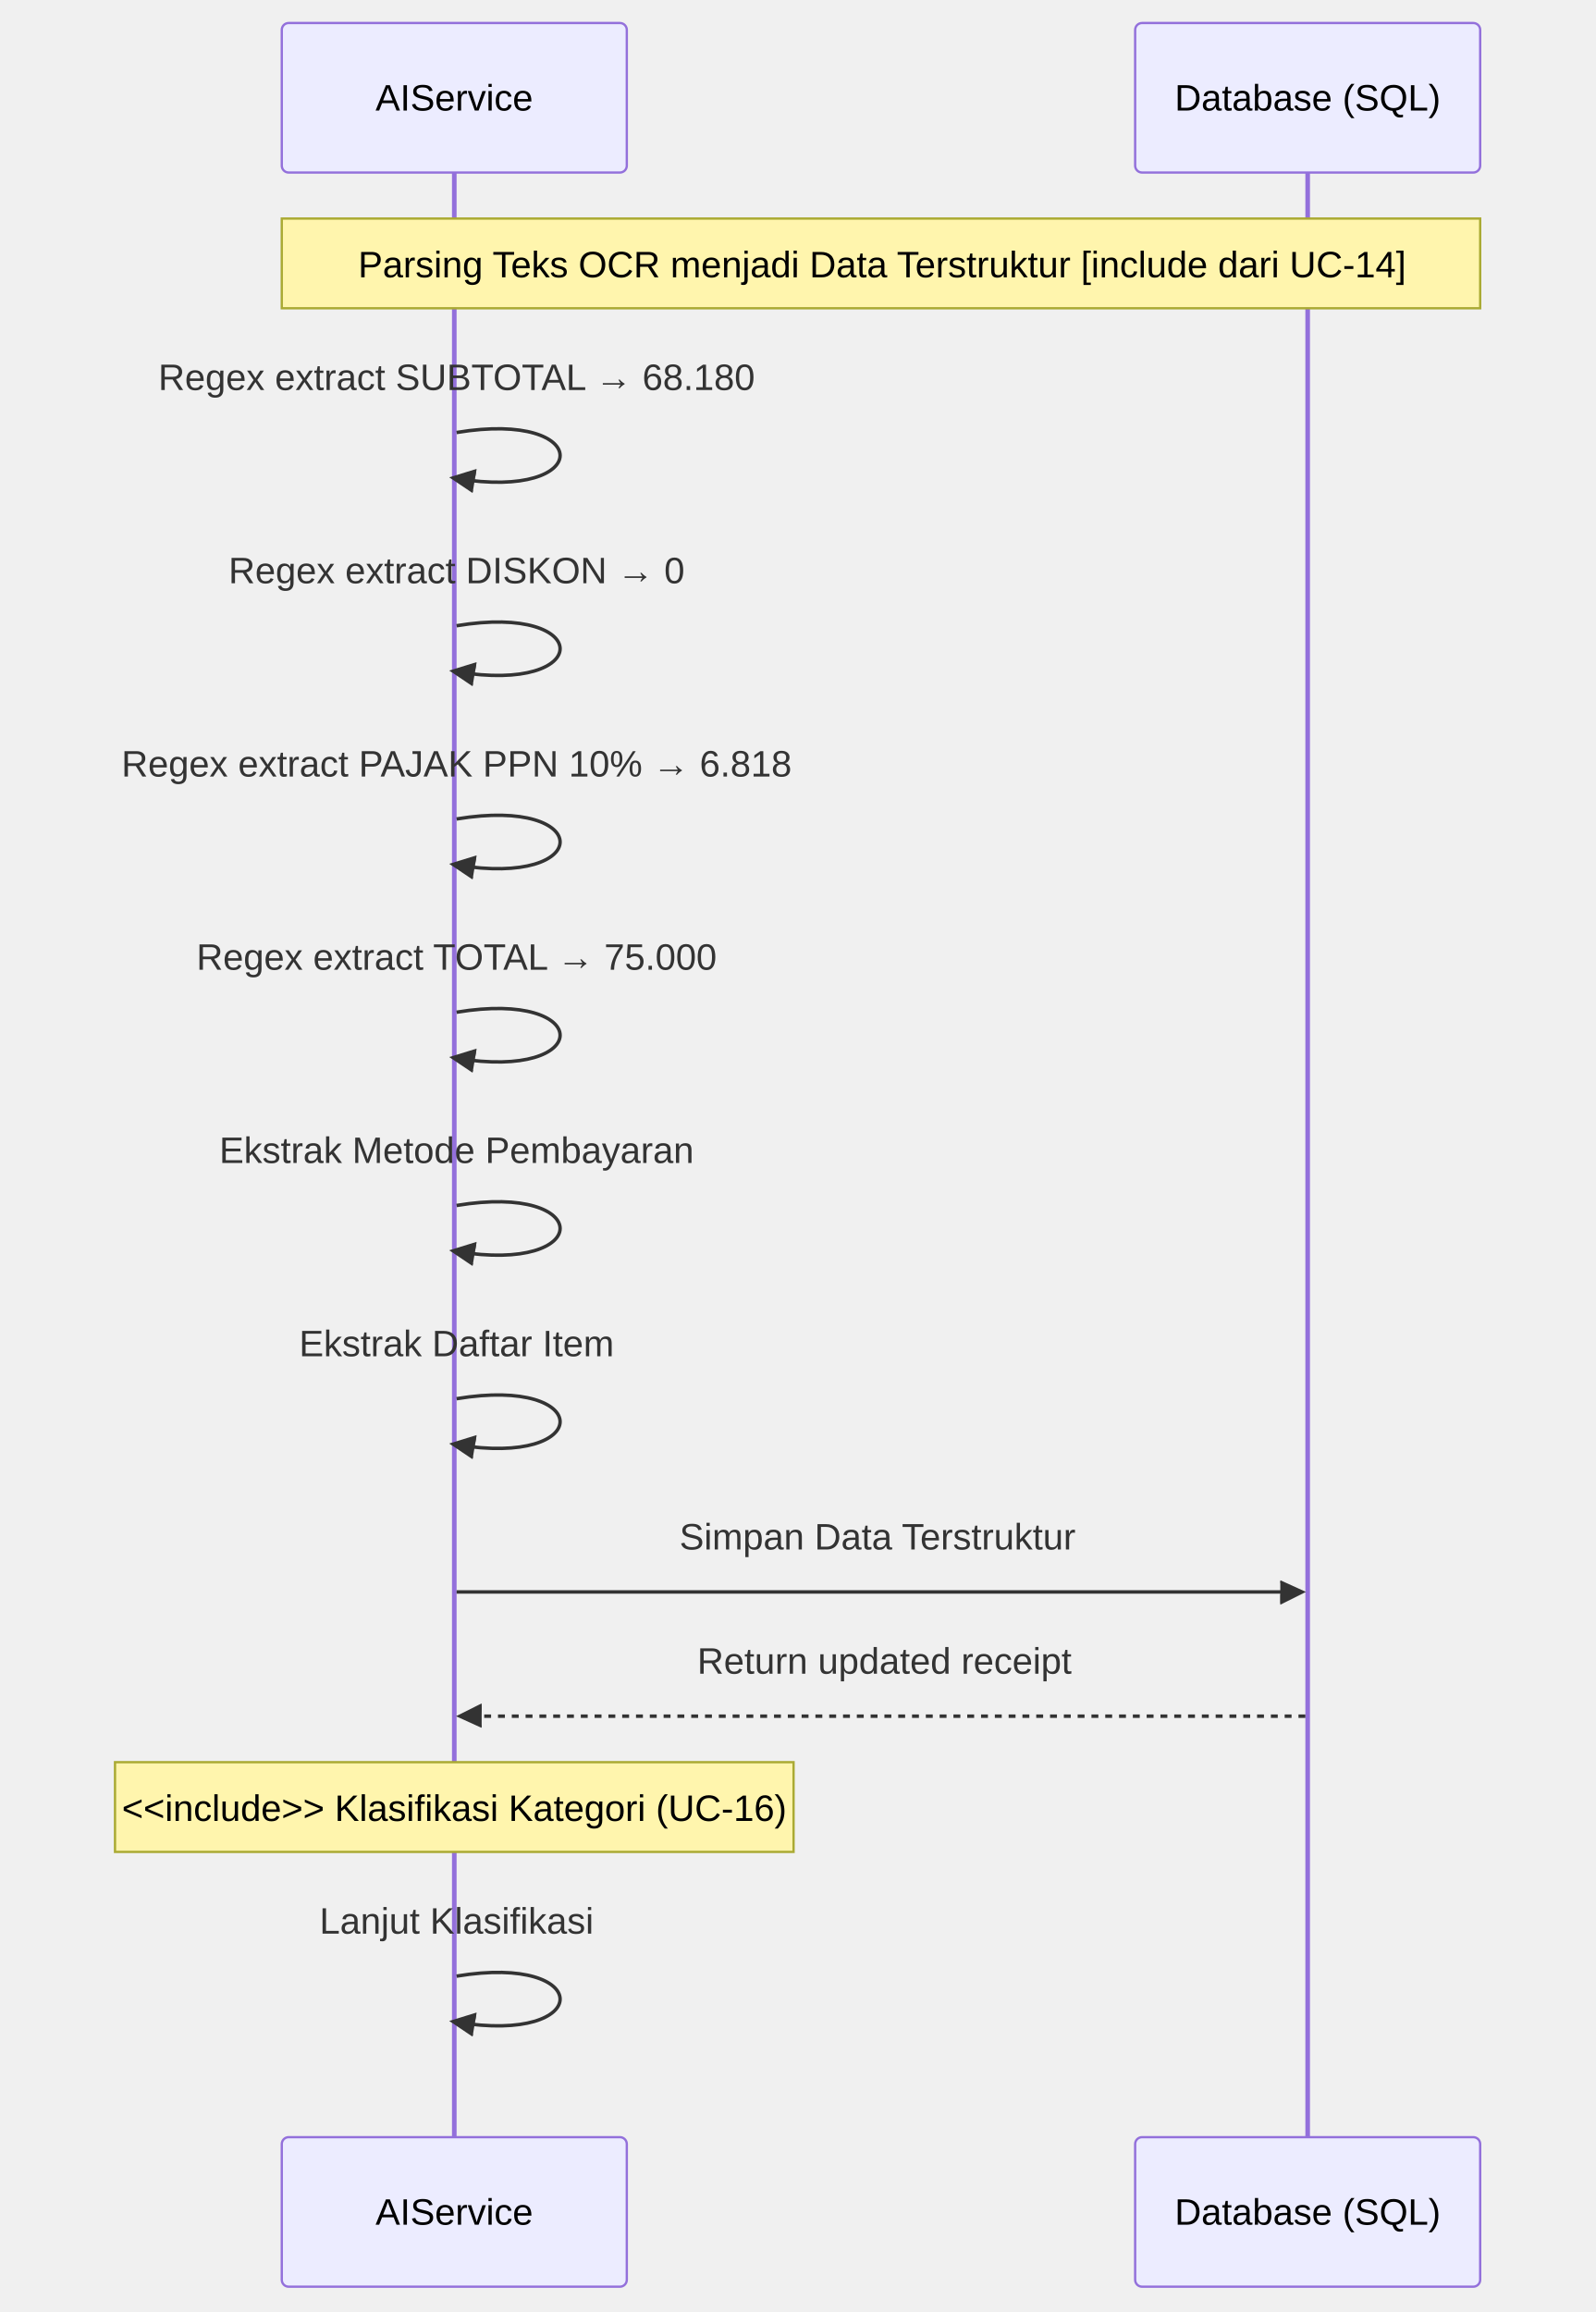
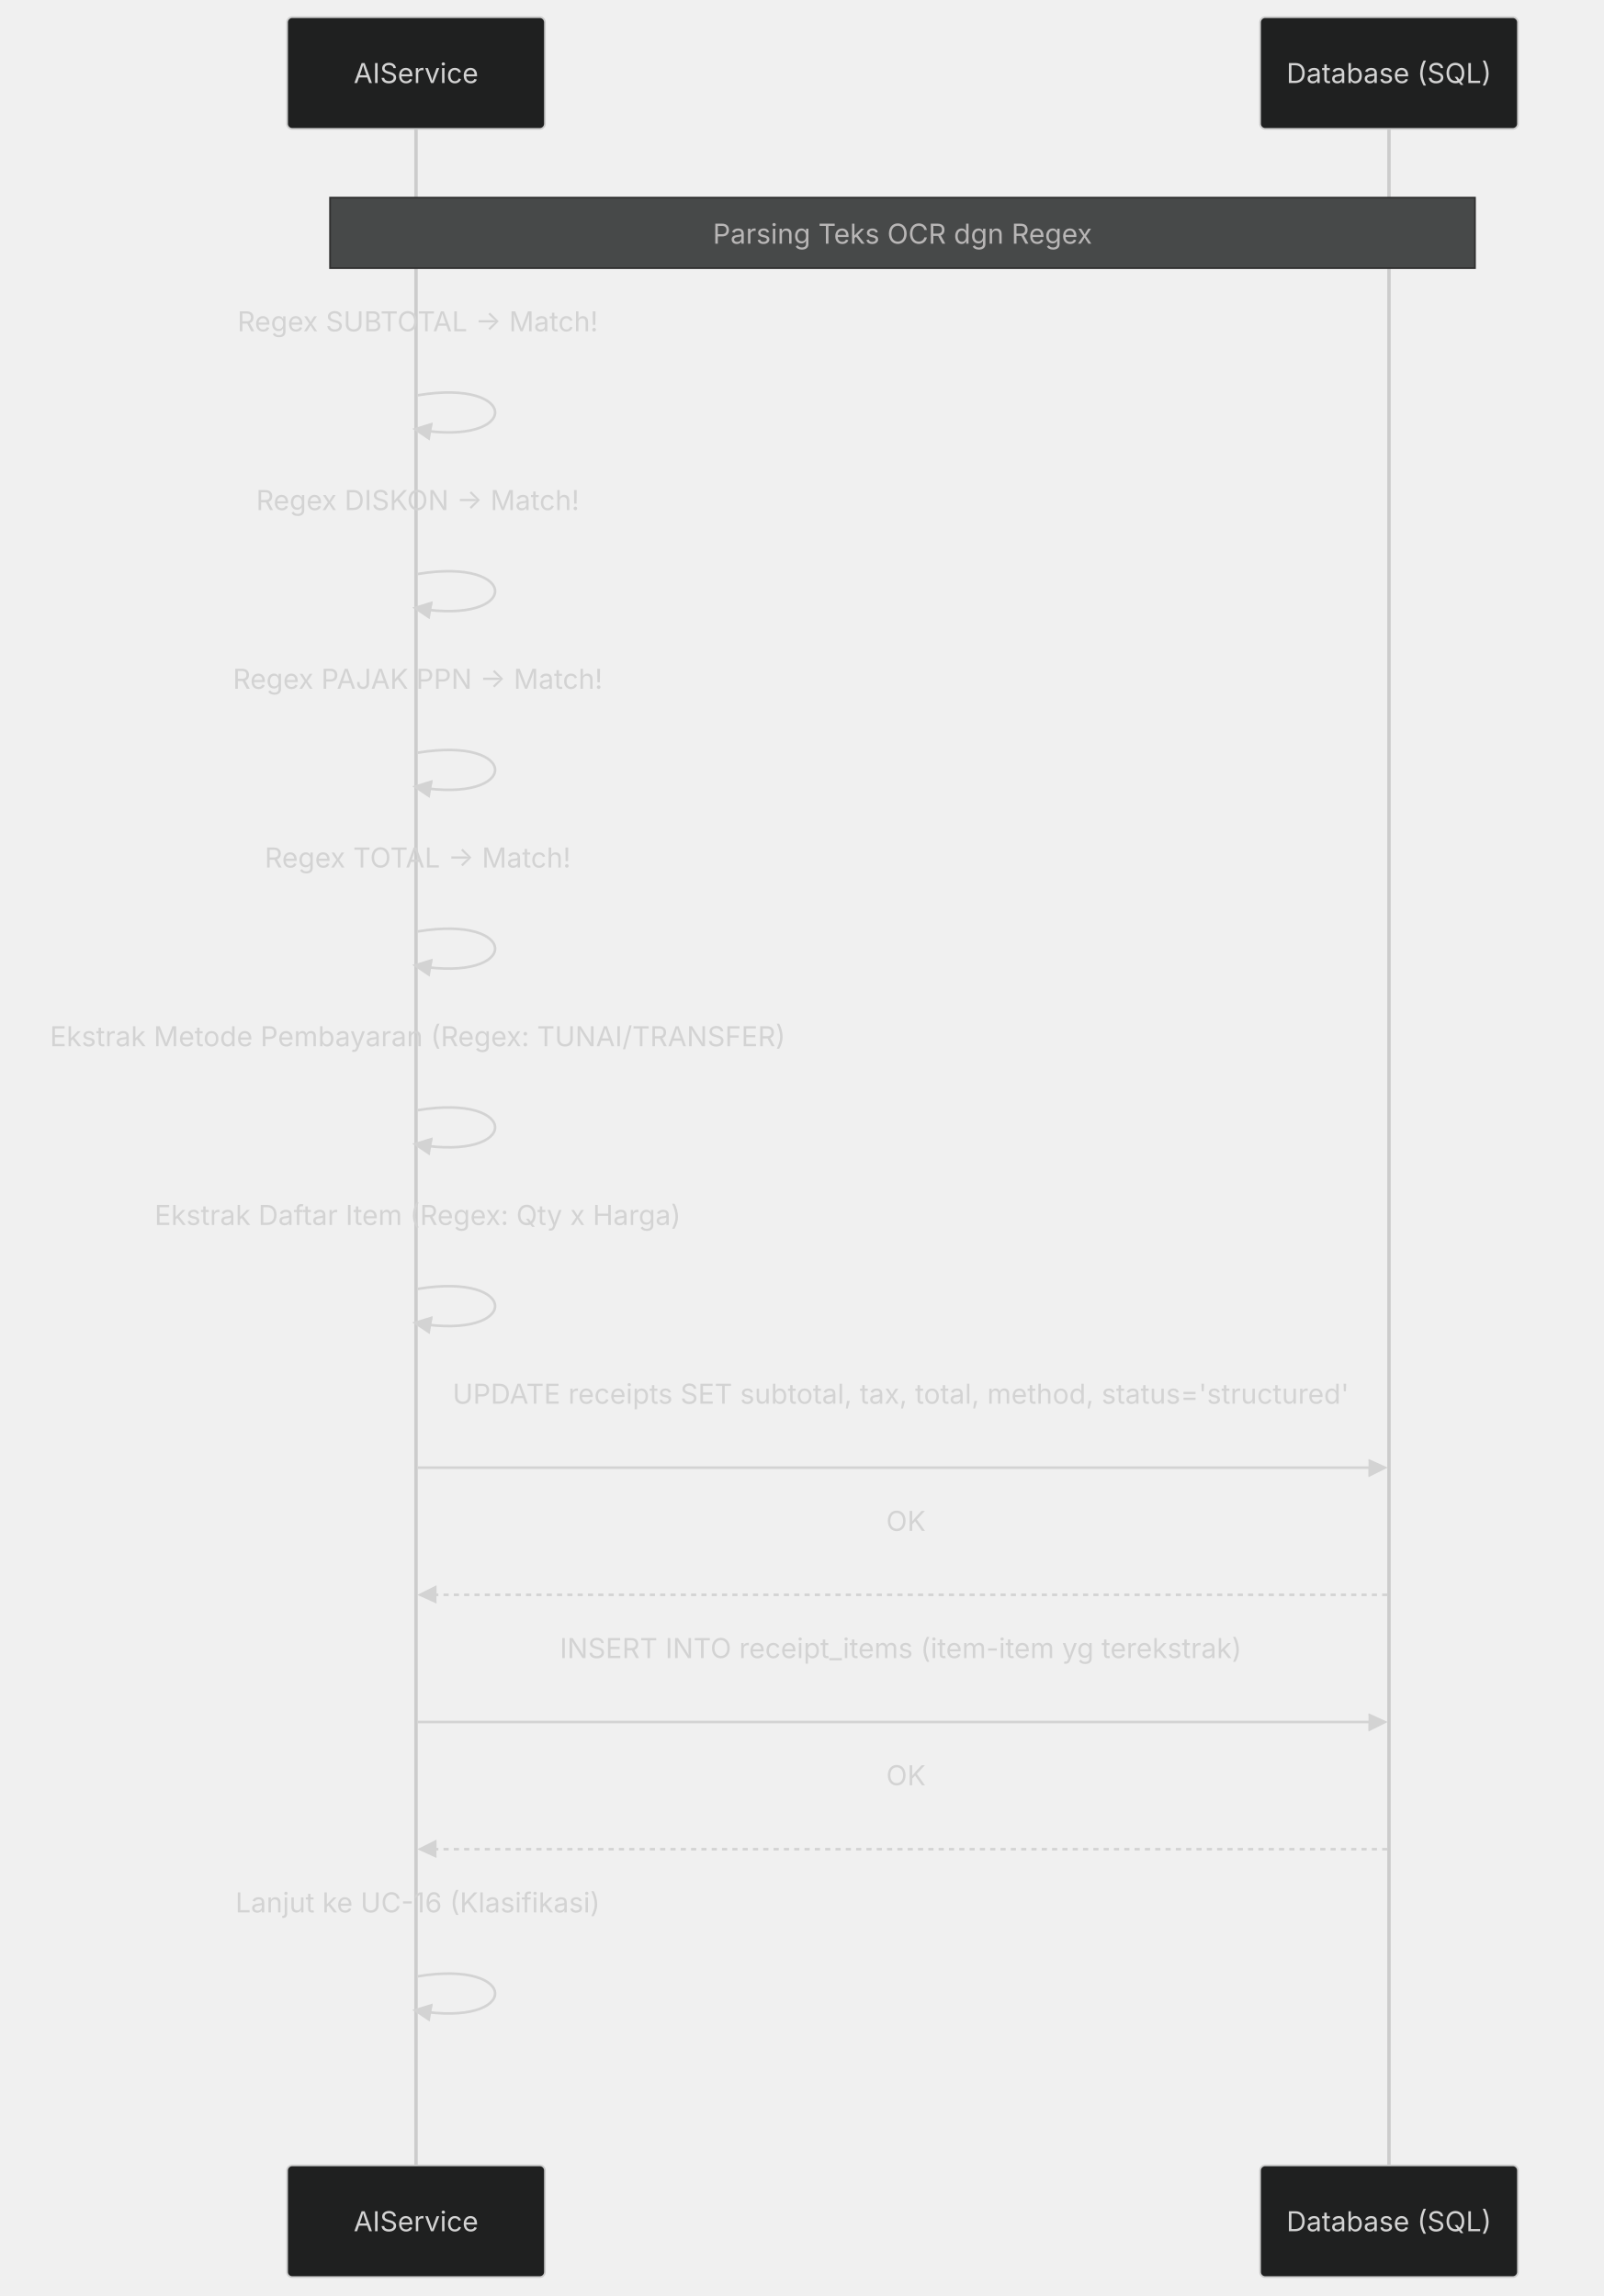
- <svg xmlns="http://www.w3.org/2000/svg" id="my-svg" width="693.5" style="max-width: 693.5px; background-color: transparent;" viewBox="-122.5 -10 693.5 1005" role="graphics-document document" aria-roledescription="sequence">
+ <svg xmlns="http://www.w3.org/2000/svg" id="my-svg" width="933" height="1336" viewBox="-167 -10 933 1336" role="graphics-document document" aria-roledescription="sequence" style="background-color: transparent;">
  <g>
-     <rect x="371" y="919" fill="#eaeaea" stroke="#666" width="150" height="65" name="DB" rx="3" ry="3" class="actor actor-bottom" />
-     <text x="446" y="951.5" dominant-baseline="central" alignment-baseline="central" class="actor actor-box" style="text-anchor: middle; font-size: 16px; font-weight: 400;">
-       <tspan x="446" dy="0">Database (SQL)</tspan>
+     <rect x="566" y="1250" fill="#eaeaea" stroke="#666" width="150" height="65" name="DB" rx="3" ry="3" class="actor actor-bottom" />
+     <text x="641" y="1282.5" dominant-baseline="central" alignment-baseline="central" class="actor actor-box" style="text-anchor: middle; font-size: 16px; font-weight: 400;">
+       <tspan x="641" dy="0">Database (SQL)</tspan>
    </text>
  </g>
  <g>
-     <rect x="0" y="919" fill="#eaeaea" stroke="#666" width="150" height="65" name="AI" rx="3" ry="3" class="actor actor-bottom" />
-     <text x="75" y="951.5" dominant-baseline="central" alignment-baseline="central" class="actor actor-box" style="text-anchor: middle; font-size: 16px; font-weight: 400;">
+     <rect x="0" y="1250" fill="#eaeaea" stroke="#666" width="150" height="65" name="AI" rx="3" ry="3" class="actor actor-bottom" />
+     <text x="75" y="1282.5" dominant-baseline="central" alignment-baseline="central" class="actor actor-box" style="text-anchor: middle; font-size: 16px; font-weight: 400;">
      <tspan x="75" dy="0">AIService</tspan>
    </text>
  </g>
  <g>
-     <line id="actor1" x1="446" y1="65" x2="446" y2="919" class="actor-line 200" stroke-width="0.5px" stroke="#999" name="DB" data-et="life-line" data-id="DB" />
+     <line id="actor1" x1="641" y1="65" x2="641" y2="1250" class="actor-line 200" stroke-width="0.5px" stroke="#999" name="DB" data-et="life-line" data-id="DB" />
    <g id="root-1" data-et="participant" data-type="participant" data-id="DB">
-       <rect x="371" y="0" fill="#eaeaea" stroke="#666" width="150" height="65" name="DB" rx="3" ry="3" class="actor actor-top" />
-       <text x="446" y="32.5" dominant-baseline="central" alignment-baseline="central" class="actor actor-box" style="text-anchor: middle; font-size: 16px; font-weight: 400;">
-         <tspan x="446" dy="0">Database (SQL)</tspan>
+       <rect x="566" y="0" fill="#eaeaea" stroke="#666" width="150" height="65" name="DB" rx="3" ry="3" class="actor actor-top" />
+       <text x="641" y="32.5" dominant-baseline="central" alignment-baseline="central" class="actor actor-box" style="text-anchor: middle; font-size: 16px; font-weight: 400;">
+         <tspan x="641" dy="0">Database (SQL)</tspan>
      </text>
    </g>
  </g>
  <g>
-     <line id="actor0" x1="75" y1="65" x2="75" y2="919" class="actor-line 200" stroke-width="0.5px" stroke="#999" name="AI" data-et="life-line" data-id="AI" />
+     <line id="actor0" x1="75" y1="65" x2="75" y2="1250" class="actor-line 200" stroke-width="0.5px" stroke="#999" name="AI" data-et="life-line" data-id="AI" />
    <g id="root-0" data-et="participant" data-type="participant" data-id="AI">
      <rect x="0" y="0" fill="#eaeaea" stroke="#666" width="150" height="65" name="AI" rx="3" ry="3" class="actor actor-top" />
      <text x="75" y="32.5" dominant-baseline="central" alignment-baseline="central" class="actor actor-box" style="text-anchor: middle; font-size: 16px; font-weight: 400;">
        <tspan x="75" dy="0">AIService</tspan>
      </text>
    </g>
  </g>
-   <style>#my-svg{font-family:"trebuchet ms",verdana,arial,sans-serif;font-size:16px;fill:#333;}@keyframes edge-animation-frame{from{stroke-dashoffset:0;}}@keyframes dash{to{stroke-dashoffset:0;}}#my-svg .edge-animation-slow{stroke-dasharray:9,5!important;stroke-dashoffset:900;animation:dash 50s linear infinite;stroke-linecap:round;}#my-svg .edge-animation-fast{stroke-dasharray:9,5!important;stroke-dashoffset:900;animation:dash 20s linear infinite;stroke-linecap:round;}#my-svg .error-icon{fill:#552222;}#my-svg .error-text{fill:#552222;stroke:#552222;}#my-svg .edge-thickness-normal{stroke-width:1px;}#my-svg .edge-thickness-thick{stroke-width:3.5px;}#my-svg .edge-pattern-solid{stroke-dasharray:0;}#my-svg .edge-thickness-invisible{stroke-width:0;fill:none;}#my-svg .edge-pattern-dashed{stroke-dasharray:3;}#my-svg .edge-pattern-dotted{stroke-dasharray:2;}#my-svg .marker{fill:#333333;stroke:#333333;}#my-svg .marker.cross{stroke:#333333;}#my-svg svg{font-family:"trebuchet ms",verdana,arial,sans-serif;font-size:16px;}#my-svg p{margin:0;}#my-svg .actor{stroke:#9370DB;fill:#ECECFF;stroke-width:1;}#my-svg rect.actor.outer-path[data-look="neo"]{filter:drop-shadow(1px 2px 2px rgba(185, 185, 185, 1));}#my-svg rect.note[data-look="neo"]{stroke:#aaaa33;fill:#fff5ad;filter:drop-shadow(1px 2px 2px rgba(185, 185, 185, 1));}#my-svg text.actor&gt;tspan{fill:black;stroke:none;}#my-svg .actor-line{stroke:#9370DB;}#my-svg .innerArc{stroke-width:1.5;stroke-dasharray:none;}#my-svg .messageLine0{stroke-width:1.5;stroke-dasharray:none;stroke:#333;}#my-svg .messageLine1{stroke-width:1.5;stroke-dasharray:2,2;stroke:#333;}#my-svg [id$="-arrowhead"] path{fill:#333;stroke:#333;}#my-svg .sequenceNumber{fill:white;}#my-svg [id$="-sequencenumber"]{fill:#333;}#my-svg [id$="-crosshead"] path{fill:#333;stroke:#333;}#my-svg .messageText{fill:#333;stroke:none;}#my-svg .labelBox{stroke:#9370DB;fill:#ECECFF;filter:none;}#my-svg .labelText,#my-svg .labelText&gt;tspan{fill:black;stroke:none;}#my-svg .loopText,#my-svg .loopText&gt;tspan{fill:#991b1b;stroke:none;}#my-svg .loopLine{stroke-width:2px;stroke-dasharray:2,2;stroke:#9370DB;fill:#9370DB;}#my-svg .note{stroke:#aaaa33;fill:#fff5ad;}#my-svg .noteText,#my-svg .noteText&gt;tspan{fill:black;stroke:none;font-weight:normal;}#my-svg .activation0{fill:#f4f4f4;stroke:#666;}#my-svg .activation1{fill:#f4f4f4;stroke:#666;}#my-svg .activation2{fill:#f4f4f4;stroke:#666;}#my-svg .actorPopupMenu{position:absolute;}#my-svg .actorPopupMenuPanel{position:absolute;fill:#ECECFF;box-shadow:0px 8px 16px 0px rgba(0,0,0,0.2);filter:drop-shadow(3px 5px 2px rgb(0 0 0 / 0.4));}#my-svg .actor-man circle,#my-svg line{fill:#ECECFF;stroke-width:2px;}#my-svg g rect.rect{filter:drop-shadow(1px 2px 2px rgba(185, 185, 185, 1));stroke:#9370DB;}#my-svg .node .neo-node{stroke:#9370DB;}#my-svg [data-look="neo"].node rect,#my-svg [data-look="neo"].cluster rect,#my-svg [data-look="neo"].node polygon{stroke:#9370DB;filter:drop-shadow(1px 2px 2px rgba(185, 185, 185, 1));}#my-svg [data-look="neo"].node path{stroke:#9370DB;stroke-width:1px;}#my-svg [data-look="neo"].node .outer-path{filter:drop-shadow(1px 2px 2px rgba(185, 185, 185, 1));}#my-svg [data-look="neo"].node .neo-line path{stroke:#9370DB;filter:none;}#my-svg [data-look="neo"].node circle{stroke:#9370DB;filter:drop-shadow(1px 2px 2px rgba(185, 185, 185, 1));}#my-svg [data-look="neo"].node circle .state-start{fill:#000000;}#my-svg [data-look="neo"].icon-shape .icon{fill:#9370DB;filter:drop-shadow(1px 2px 2px rgba(185, 185, 185, 1));}#my-svg [data-look="neo"].icon-shape .icon-neo path{stroke:#9370DB;filter:drop-shadow(1px 2px 2px rgba(185, 185, 185, 1));}#my-svg :root{--mermaid-font-family:"trebuchet ms",verdana,arial,sans-serif;}</style>
+   <style>#my-svg{font-family:-apple-system,BlinkMacSystemFont,'Segoe UI',sans-serif;font-size:14px;fill:#ccc;}@keyframes edge-animation-frame{from{stroke-dashoffset:0;}}@keyframes dash{to{stroke-dashoffset:0;}}#my-svg .edge-animation-slow{stroke-dasharray:9,5!important;stroke-dashoffset:900;animation:dash 50s linear infinite;stroke-linecap:round;}#my-svg .edge-animation-fast{stroke-dasharray:9,5!important;stroke-dashoffset:900;animation:dash 20s linear infinite;stroke-linecap:round;}#my-svg .error-icon{fill:#a44141;}#my-svg .error-text{fill:#ddd;stroke:#ddd;}#my-svg .edge-thickness-normal{stroke-width:1px;}#my-svg .edge-thickness-thick{stroke-width:3.5px;}#my-svg .edge-pattern-solid{stroke-dasharray:0;}#my-svg .edge-thickness-invisible{stroke-width:0;fill:none;}#my-svg .edge-pattern-dashed{stroke-dasharray:3;}#my-svg .edge-pattern-dotted{stroke-dasharray:2;}#my-svg .marker{fill:lightgrey;stroke:lightgrey;}#my-svg .marker.cross{stroke:lightgrey;}#my-svg svg{font-family:-apple-system,BlinkMacSystemFont,'Segoe UI',sans-serif;font-size:14px;}#my-svg p{margin:0;}#my-svg .actor{stroke:#ccc;fill:#1f2020;stroke-width:1;}#my-svg rect.actor.outer-path[data-look="neo"]{filter:drop-shadow( 1px 2px 2px rgba(185,185,185,1));}#my-svg rect.note[data-look="neo"]{stroke:hsl(180, 0%, 18.353%);fill:hsl(180, 1.587%, 28.353%);filter:drop-shadow( 1px 2px 2px rgba(185,185,185,1));}#my-svg text.actor&gt;tspan{fill:lightgrey;stroke:none;}#my-svg .actor-line{stroke:#ccc;}#my-svg .innerArc{stroke-width:1.5;stroke-dasharray:none;}#my-svg .messageLine0{stroke-width:1.5;stroke-dasharray:none;stroke:lightgrey;}#my-svg .messageLine1{stroke-width:1.5;stroke-dasharray:2,2;stroke:lightgrey;}#my-svg [id$="-arrowhead"] path{fill:lightgrey;stroke:lightgrey;}#my-svg .sequenceNumber{fill:black;}#my-svg [id$="-sequencenumber"]{fill:lightgrey;}#my-svg [id$="-crosshead"] path{fill:lightgrey;stroke:lightgrey;}#my-svg .messageText{fill:lightgrey;stroke:none;}#my-svg .labelBox{stroke:#7c1e1e;fill:#3f1414;filter:none;}#my-svg .labelText,#my-svg .labelText&gt;tspan{fill:#f85149;stroke:none;}#my-svg .loopText,#my-svg .loopText&gt;tspan{fill:#f85149;stroke:none;}#my-svg .loopLine{stroke-width:2px;stroke-dasharray:2,2;stroke:#7c1e1e;fill:#7c1e1e;}#my-svg .note{stroke:hsl(180, 0%, 18.353%);fill:hsl(180, 1.587%, 28.353%);}#my-svg .noteText,#my-svg .noteText&gt;tspan{fill:rgb(183.848, 181.552, 181.552);stroke:none;font-weight:normal;}#my-svg .activation0{fill:hsl(180, 1.587%, 28.353%);stroke:#ccc;}#my-svg .activation1{fill:hsl(180, 1.587%, 28.353%);stroke:#ccc;}#my-svg .activation2{fill:hsl(180, 1.587%, 28.353%);stroke:#ccc;}#my-svg .actorPopupMenu{position:absolute;}#my-svg .actorPopupMenuPanel{position:absolute;fill:#1f2020;box-shadow:0px 8px 16px 0px rgba(0,0,0,0.2);filter:drop-shadow(3px 5px 2px rgb(0 0 0 / 0.4));}#my-svg .actor-man circle,#my-svg line{fill:#1f2020;stroke-width:2px;}#my-svg g rect.rect{filter:drop-shadow( 1px 2px 2px rgba(185,185,185,1));stroke:#ccc;}#my-svg .node .neo-node{stroke:#ccc;}#my-svg [data-look="neo"].node rect,#my-svg [data-look="neo"].cluster rect,#my-svg [data-look="neo"].node polygon{stroke:url(#my-svg-gradient);filter:drop-shadow( 1px 2px 2px rgba(185,185,185,1));}#my-svg [data-look="neo"].node path{stroke:url(#my-svg-gradient);stroke-width:1px;}#my-svg [data-look="neo"].node .outer-path{filter:drop-shadow( 1px 2px 2px rgba(185,185,185,1));}#my-svg [data-look="neo"].node .neo-line path{stroke:#ccc;filter:none;}#my-svg [data-look="neo"].node circle{stroke:url(#my-svg-gradient);filter:drop-shadow( 1px 2px 2px rgba(185,185,185,1));}#my-svg [data-look="neo"].node circle .state-start{fill:#000000;}#my-svg [data-look="neo"].icon-shape .icon{fill:url(#my-svg-gradient);filter:drop-shadow( 1px 2px 2px rgba(185,185,185,1));}#my-svg [data-look="neo"].icon-shape .icon-neo path{stroke:url(#my-svg-gradient);filter:drop-shadow( 1px 2px 2px rgba(185,185,185,1));}#my-svg :root{--mermaid-font-family:"trebuchet ms",verdana,arial,sans-serif;}</style>
  <g />
  <defs>
    <symbol id="my-svg-computer" width="24" height="24">
      <path transform="scale(.5)" d="M2 2v13h20v-13h-20zm18 11h-16v-9h16v9zm-10.228 6l.466-1h3.524l.467 1h-4.457zm14.228 3h-24l2-6h2.104l-1.33 4h18.45l-1.297-4h2.073l2 6zm-5-10h-14v-7h14v7z" />
    </symbol>
  </defs>
  <defs>
    <symbol id="my-svg-database" fill-rule="evenodd" clip-rule="evenodd">
      <path transform="scale(.5)" d="M12.258.001l.256.004.255.005.253.008.251.01.249.012.247.015.246.016.242.019.241.02.239.023.236.024.233.027.231.028.229.031.225.032.223.034.22.036.217.038.214.04.211.041.208.043.205.045.201.046.198.048.194.05.191.051.187.053.183.054.18.056.175.057.172.059.168.06.163.061.16.063.155.064.15.066.074.033.073.033.071.034.07.034.069.035.068.035.067.035.066.035.064.036.064.036.062.036.06.036.06.037.058.037.058.037.055.038.055.038.053.038.052.038.051.039.05.039.048.039.047.039.045.04.044.04.043.04.041.04.04.041.039.041.037.041.036.041.034.041.033.042.032.042.03.042.029.042.027.042.026.043.024.043.023.043.021.043.02.043.018.044.017.043.015.044.013.044.012.044.011.045.009.044.007.045.006.045.004.045.002.045.001.045v17l-.001.045-.002.045-.004.045-.006.045-.007.045-.009.044-.011.045-.012.044-.013.044-.015.044-.017.043-.018.044-.02.043-.021.043-.023.043-.024.043-.026.043-.027.042-.029.042-.03.042-.032.042-.033.042-.034.041-.036.041-.037.041-.039.041-.04.041-.041.04-.043.04-.044.04-.045.04-.047.039-.048.039-.05.039-.051.039-.052.038-.053.038-.055.038-.055.038-.058.037-.058.037-.06.037-.06.036-.062.036-.064.036-.064.036-.066.035-.067.035-.068.035-.069.035-.07.034-.071.034-.073.033-.074.033-.15.066-.155.064-.16.063-.163.061-.168.06-.172.059-.175.057-.18.056-.183.054-.187.053-.191.051-.194.05-.198.048-.201.046-.205.045-.208.043-.211.041-.214.04-.217.038-.22.036-.223.034-.225.032-.229.031-.231.028-.233.027-.236.024-.239.023-.241.02-.242.019-.246.016-.247.015-.249.012-.251.01-.253.008-.255.005-.256.004-.258.001-.258-.001-.256-.004-.255-.005-.253-.008-.251-.01-.249-.012-.247-.015-.245-.016-.243-.019-.241-.02-.238-.023-.236-.024-.234-.027-.231-.028-.228-.031-.226-.032-.223-.034-.22-.036-.217-.038-.214-.04-.211-.041-.208-.043-.204-.045-.201-.046-.198-.048-.195-.05-.19-.051-.187-.053-.184-.054-.179-.056-.176-.057-.172-.059-.167-.06-.164-.061-.159-.063-.155-.064-.151-.066-.074-.033-.072-.033-.072-.034-.07-.034-.069-.035-.068-.035-.067-.035-.066-.035-.064-.036-.063-.036-.062-.036-.061-.036-.06-.037-.058-.037-.057-.037-.056-.038-.055-.038-.053-.038-.052-.038-.051-.039-.049-.039-.049-.039-.046-.039-.046-.04-.044-.04-.043-.04-.041-.04-.04-.041-.039-.041-.037-.041-.036-.041-.034-.041-.033-.042-.032-.042-.03-.042-.029-.042-.027-.042-.026-.043-.024-.043-.023-.043-.021-.043-.02-.043-.018-.044-.017-.043-.015-.044-.013-.044-.012-.044-.011-.045-.009-.044-.007-.045-.006-.045-.004-.045-.002-.045-.001-.045v-17l.001-.045.002-.045.004-.045.006-.045.007-.045.009-.044.011-.045.012-.044.013-.044.015-.044.017-.043.018-.044.02-.043.021-.043.023-.043.024-.043.026-.043.027-.042.029-.042.03-.042.032-.042.033-.042.034-.041.036-.041.037-.041.039-.041.04-.041.041-.04.043-.04.044-.04.046-.04.046-.039.049-.039.049-.039.051-.039.052-.038.053-.038.055-.038.056-.038.057-.037.058-.037.06-.037.061-.036.062-.036.063-.036.064-.036.066-.035.067-.035.068-.035.069-.035.07-.034.072-.034.072-.033.074-.033.151-.066.155-.064.159-.063.164-.061.167-.06.172-.059.176-.057.179-.056.184-.054.187-.053.19-.051.195-.05.198-.048.201-.046.204-.045.208-.043.211-.041.214-.04.217-.038.22-.036.223-.034.226-.032.228-.031.231-.028.234-.027.236-.024.238-.023.241-.02.243-.019.245-.016.247-.015.249-.012.251-.01.253-.008.255-.005.256-.004.258-.001.258.001zm-9.258 20.499v.01l.001.021.003.021.004.022.005.021.006.022.007.022.009.023.01.022.011.023.012.023.013.023.015.023.016.024.017.023.018.024.019.024.021.024.022.025.023.024.024.025.052.049.056.05.061.051.066.051.07.051.075.051.079.052.084.052.088.052.092.052.097.052.102.051.105.052.11.052.114.051.119.051.123.051.127.05.131.05.135.05.139.048.144.049.147.047.152.047.155.047.16.045.163.045.167.043.171.043.176.041.178.041.183.039.187.039.19.037.194.035.197.035.202.033.204.031.209.03.212.029.216.027.219.025.222.024.226.021.23.02.233.018.236.016.24.015.243.012.246.01.249.008.253.005.256.004.259.001.26-.001.257-.004.254-.005.25-.008.247-.011.244-.012.241-.014.237-.016.233-.018.231-.021.226-.021.224-.024.22-.026.216-.027.212-.028.21-.031.205-.031.202-.034.198-.034.194-.036.191-.037.187-.039.183-.04.179-.04.175-.042.172-.043.168-.044.163-.045.16-.046.155-.046.152-.047.148-.048.143-.049.139-.049.136-.05.131-.05.126-.05.123-.051.118-.052.114-.051.11-.052.106-.052.101-.052.096-.052.092-.052.088-.053.083-.051.079-.052.074-.052.07-.051.065-.051.06-.051.056-.05.051-.05.023-.024.023-.025.021-.024.02-.024.019-.024.018-.024.017-.024.015-.023.014-.024.013-.023.012-.023.01-.023.01-.022.008-.022.006-.022.006-.022.004-.022.004-.021.001-.021.001-.021v-4.127l-.077.055-.08.053-.083.054-.085.053-.087.052-.09.052-.093.051-.095.05-.097.05-.1.049-.102.049-.105.048-.106.047-.109.047-.111.046-.114.045-.115.045-.118.044-.12.043-.122.042-.124.042-.126.041-.128.04-.13.04-.132.038-.134.038-.135.037-.138.037-.139.035-.142.035-.143.034-.144.033-.147.032-.148.031-.15.03-.151.03-.153.029-.154.027-.156.027-.158.026-.159.025-.161.024-.162.023-.163.022-.165.021-.166.02-.167.019-.169.018-.169.017-.171.016-.173.015-.173.014-.175.013-.175.012-.177.011-.178.01-.179.008-.179.008-.181.006-.182.005-.182.004-.184.003-.184.002h-.37l-.184-.002-.184-.003-.182-.004-.182-.005-.181-.006-.179-.008-.179-.008-.178-.01-.176-.011-.176-.012-.175-.013-.173-.014-.172-.015-.171-.016-.17-.017-.169-.018-.167-.019-.166-.02-.165-.021-.163-.022-.162-.023-.161-.024-.159-.025-.157-.026-.156-.027-.155-.027-.153-.029-.151-.03-.15-.03-.148-.031-.146-.032-.145-.033-.143-.034-.141-.035-.14-.035-.137-.037-.136-.037-.134-.038-.132-.038-.13-.04-.128-.04-.126-.041-.124-.042-.122-.042-.12-.044-.117-.043-.116-.045-.113-.045-.112-.046-.109-.047-.106-.047-.105-.048-.102-.049-.1-.049-.097-.05-.095-.05-.093-.052-.09-.051-.087-.052-.085-.053-.083-.054-.08-.054-.077-.054v4.127zm0-5.654v.011l.001.021.003.021.004.021.005.022.006.022.007.022.009.022.01.022.011.023.012.023.013.023.015.024.016.023.017.024.018.024.019.024.021.024.022.024.023.025.024.024.052.05.056.05.061.05.066.051.07.051.075.052.079.051.084.052.088.052.092.052.097.052.102.052.105.052.11.051.114.051.119.052.123.05.127.051.131.05.135.049.139.049.144.048.147.048.152.047.155.046.16.045.163.045.167.044.171.042.176.042.178.04.183.04.187.038.19.037.194.036.197.034.202.033.204.032.209.03.212.028.216.027.219.025.222.024.226.022.23.02.233.018.236.016.24.014.243.012.246.01.249.008.253.006.256.003.259.001.26-.001.257-.003.254-.006.25-.008.247-.01.244-.012.241-.015.237-.016.233-.018.231-.02.226-.022.224-.024.22-.025.216-.027.212-.029.21-.03.205-.032.202-.033.198-.035.194-.036.191-.037.187-.039.183-.039.179-.041.175-.042.172-.043.168-.044.163-.045.16-.045.155-.047.152-.047.148-.048.143-.048.139-.05.136-.049.131-.05.126-.051.123-.051.118-.051.114-.052.11-.052.106-.052.101-.052.096-.052.092-.052.088-.052.083-.052.079-.052.074-.051.07-.052.065-.051.06-.05.056-.051.051-.049.023-.025.023-.024.021-.025.02-.024.019-.024.018-.024.017-.024.015-.023.014-.023.013-.024.012-.022.01-.023.01-.023.008-.022.006-.022.006-.022.004-.021.004-.022.001-.021.001-.021v-4.139l-.077.054-.08.054-.083.054-.085.052-.087.053-.09.051-.093.051-.095.051-.097.05-.1.049-.102.049-.105.048-.106.047-.109.047-.111.046-.114.045-.115.044-.118.044-.12.044-.122.042-.124.042-.126.041-.128.04-.13.039-.132.039-.134.038-.135.037-.138.036-.139.036-.142.035-.143.033-.144.033-.147.033-.148.031-.15.03-.151.03-.153.028-.154.028-.156.027-.158.026-.159.025-.161.024-.162.023-.163.022-.165.021-.166.02-.167.019-.169.018-.169.017-.171.016-.173.015-.173.014-.175.013-.175.012-.177.011-.178.009-.179.009-.179.007-.181.007-.182.005-.182.004-.184.003-.184.002h-.37l-.184-.002-.184-.003-.182-.004-.182-.005-.181-.007-.179-.007-.179-.009-.178-.009-.176-.011-.176-.012-.175-.013-.173-.014-.172-.015-.171-.016-.17-.017-.169-.018-.167-.019-.166-.02-.165-.021-.163-.022-.162-.023-.161-.024-.159-.025-.157-.026-.156-.027-.155-.028-.153-.028-.151-.03-.15-.03-.148-.031-.146-.033-.145-.033-.143-.033-.141-.035-.14-.036-.137-.036-.136-.037-.134-.038-.132-.039-.13-.039-.128-.04-.126-.041-.124-.042-.122-.043-.12-.043-.117-.044-.116-.044-.113-.046-.112-.046-.109-.046-.106-.047-.105-.048-.102-.049-.1-.049-.097-.05-.095-.051-.093-.051-.09-.051-.087-.053-.085-.052-.083-.054-.08-.054-.077-.054v4.139zm0-5.666v.011l.001.02.003.022.004.021.005.022.006.021.007.022.009.023.01.022.011.023.012.023.013.023.015.023.016.024.017.024.018.023.019.024.021.025.022.024.023.024.024.025.052.05.056.05.061.05.066.051.07.051.075.052.079.051.084.052.088.052.092.052.097.052.102.052.105.051.11.052.114.051.119.051.123.051.127.05.131.05.135.05.139.049.144.048.147.048.152.047.155.046.16.045.163.045.167.043.171.043.176.042.178.04.183.04.187.038.19.037.194.036.197.034.202.033.204.032.209.03.212.028.216.027.219.025.222.024.226.021.23.02.233.018.236.017.24.014.243.012.246.01.249.008.253.006.256.003.259.001.26-.001.257-.003.254-.006.25-.008.247-.01.244-.013.241-.014.237-.016.233-.018.231-.02.226-.022.224-.024.22-.025.216-.027.212-.029.21-.03.205-.032.202-.033.198-.035.194-.036.191-.037.187-.039.183-.039.179-.041.175-.042.172-.043.168-.044.163-.045.16-.045.155-.047.152-.047.148-.048.143-.049.139-.049.136-.049.131-.051.126-.05.123-.051.118-.052.114-.051.11-.052.106-.052.101-.052.096-.052.092-.052.088-.052.083-.052.079-.052.074-.052.07-.051.065-.051.06-.051.056-.05.051-.049.023-.025.023-.025.021-.024.02-.024.019-.024.018-.024.017-.024.015-.023.014-.024.013-.023.012-.023.01-.022.01-.023.008-.022.006-.022.006-.022.004-.022.004-.021.001-.021.001-.021v-4.153l-.077.054-.08.054-.083.053-.085.053-.087.053-.09.051-.093.051-.095.051-.097.05-.1.049-.102.048-.105.048-.106.048-.109.046-.111.046-.114.046-.115.044-.118.044-.12.043-.122.043-.124.042-.126.041-.128.04-.13.039-.132.039-.134.038-.135.037-.138.036-.139.036-.142.034-.143.034-.144.033-.147.032-.148.032-.15.03-.151.03-.153.028-.154.028-.156.027-.158.026-.159.024-.161.024-.162.023-.163.023-.165.021-.166.02-.167.019-.169.018-.169.017-.171.016-.173.015-.173.014-.175.013-.175.012-.177.01-.178.01-.179.009-.179.007-.181.006-.182.006-.182.004-.184.003-.184.001-.185.001-.185-.001-.184-.001-.184-.003-.182-.004-.182-.006-.181-.006-.179-.007-.179-.009-.178-.01-.176-.01-.176-.012-.175-.013-.173-.014-.172-.015-.171-.016-.17-.017-.169-.018-.167-.019-.166-.02-.165-.021-.163-.023-.162-.023-.161-.024-.159-.024-.157-.026-.156-.027-.155-.028-.153-.028-.151-.03-.15-.03-.148-.032-.146-.032-.145-.033-.143-.034-.141-.034-.14-.036-.137-.036-.136-.037-.134-.038-.132-.039-.13-.039-.128-.041-.126-.041-.124-.041-.122-.043-.12-.043-.117-.044-.116-.044-.113-.046-.112-.046-.109-.046-.106-.048-.105-.048-.102-.048-.1-.05-.097-.049-.095-.051-.093-.051-.09-.052-.087-.052-.085-.053-.083-.053-.08-.054-.077-.054v4.153zm8.74-8.179l-.257.004-.254.005-.25.008-.247.011-.244.012-.241.014-.237.016-.233.018-.231.021-.226.022-.224.023-.22.026-.216.027-.212.028-.21.031-.205.032-.202.033-.198.034-.194.036-.191.038-.187.038-.183.04-.179.041-.175.042-.172.043-.168.043-.163.045-.16.046-.155.046-.152.048-.148.048-.143.048-.139.049-.136.05-.131.05-.126.051-.123.051-.118.051-.114.052-.11.052-.106.052-.101.052-.096.052-.092.052-.088.052-.083.052-.079.052-.074.051-.07.052-.065.051-.06.05-.056.05-.051.05-.023.025-.023.024-.021.024-.02.025-.019.024-.018.024-.017.023-.015.024-.014.023-.013.023-.012.023-.01.023-.01.022-.008.022-.006.023-.006.021-.004.022-.004.021-.001.021-.001.021.001.021.001.021.004.021.004.022.006.021.006.023.008.022.01.022.01.023.012.023.013.023.014.023.015.024.017.023.018.024.019.024.02.025.021.024.023.024.023.025.051.05.056.05.06.05.065.051.07.052.074.051.079.052.083.052.088.052.092.052.096.052.101.052.106.052.11.052.114.052.118.051.123.051.126.051.131.05.136.05.139.049.143.048.148.048.152.048.155.046.16.046.163.045.168.043.172.043.175.042.179.041.183.04.187.038.191.038.194.036.198.034.202.033.205.032.21.031.212.028.216.027.22.026.224.023.226.022.231.021.233.018.237.016.241.014.244.012.247.011.25.008.254.005.257.004.26.001.26-.001.257-.004.254-.005.25-.008.247-.011.244-.012.241-.014.237-.016.233-.018.231-.021.226-.022.224-.023.22-.026.216-.027.212-.028.21-.031.205-.032.202-.033.198-.034.194-.036.191-.038.187-.038.183-.04.179-.041.175-.042.172-.043.168-.043.163-.045.16-.046.155-.046.152-.048.148-.048.143-.048.139-.049.136-.05.131-.05.126-.051.123-.051.118-.051.114-.052.11-.052.106-.052.101-.052.096-.052.092-.052.088-.052.083-.052.079-.052.074-.051.07-.052.065-.051.06-.05.056-.05.051-.05.023-.025.023-.024.021-.024.02-.025.019-.024.018-.024.017-.023.015-.024.014-.023.013-.023.012-.023.01-.023.01-.022.008-.022.006-.023.006-.021.004-.022.004-.021.001-.021.001-.021-.001-.021-.001-.021-.004-.021-.004-.022-.006-.021-.006-.023-.008-.022-.01-.022-.01-.023-.012-.023-.013-.023-.014-.023-.015-.024-.017-.023-.018-.024-.019-.024-.02-.025-.021-.024-.023-.024-.023-.025-.051-.05-.056-.05-.06-.05-.065-.051-.07-.052-.074-.051-.079-.052-.083-.052-.088-.052-.092-.052-.096-.052-.101-.052-.106-.052-.11-.052-.114-.052-.118-.051-.123-.051-.126-.051-.131-.05-.136-.05-.139-.049-.143-.048-.148-.048-.152-.048-.155-.046-.16-.046-.163-.045-.168-.043-.172-.043-.175-.042-.179-.041-.183-.04-.187-.038-.191-.038-.194-.036-.198-.034-.202-.033-.205-.032-.21-.031-.212-.028-.216-.027-.22-.026-.224-.023-.226-.022-.231-.021-.233-.018-.237-.016-.241-.014-.244-.012-.247-.011-.25-.008-.254-.005-.257-.004-.26-.001-.26.001z" />
    </symbol>
  </defs>
  <defs>
    <symbol id="my-svg-clock" width="24" height="24">
      <path transform="scale(.5)" d="M12 2c5.514 0 10 4.486 10 10s-4.486 10-10 10-10-4.486-10-10 4.486-10 10-10zm0-2c-6.627 0-12 5.373-12 12s5.373 12 12 12 12-5.373 12-12-5.373-12-12-12zm5.848 12.459c.202.038.202.333.001.372-1.907.361-6.045 1.111-6.547 1.111-.719 0-1.301-.582-1.301-1.301 0-.512.77-5.447 1.125-7.445.034-.192.312-.181.343.014l.985 6.238 5.394 1.011z" />
    </symbol>
  </defs>
  <defs>
    <marker id="my-svg-arrowhead" refX="7.9" refY="5" markerUnits="userSpaceOnUse" markerWidth="12" markerHeight="12" orient="auto-start-reverse">
      <path d="M -1 0 L 10 5 L 0 10 z" />
    </marker>
  </defs>
  <defs>
    <marker id="my-svg-crosshead" markerWidth="15" markerHeight="8" orient="auto" refX="4" refY="4.5">
      <path fill="none" stroke="#000000" stroke-width="1pt" d="M 1,2 L 6,7 M 6,2 L 1,7" style="stroke-dasharray: 0, 0;" />
    </marker>
  </defs>
  <defs>
    <marker id="my-svg-filled-head" refX="15.5" refY="7" markerWidth="20" markerHeight="28" orient="auto">
      <path d="M 18,7 L9,13 L14,7 L9,1 Z" />
    </marker>
  </defs>
  <defs>
    <marker id="my-svg-sequencenumber" refX="15" refY="15" markerWidth="60" markerHeight="40" orient="auto">
      <circle cx="15" cy="15" r="6" />
    </marker>
  </defs>
  <defs>
    <marker id="my-svg-solidTopArrowHead" refX="7.9" refY="7.25" markerUnits="userSpaceOnUse" markerWidth="12" markerHeight="12" orient="auto-start-reverse">
      <path d="M 0 0 L 10 8 L 0 8 z" />
    </marker>
  </defs>
  <defs>
    <marker id="my-svg-solidBottomArrowHead" refX="7.9" refY="0.75" markerUnits="userSpaceOnUse" markerWidth="12" markerHeight="12" orient="auto-start-reverse">
      <path d="M 0 0 L 10 0 L 0 8 z" />
    </marker>
  </defs>
  <defs>
    <marker id="my-svg-stickTopArrowHead" refX="7.5" refY="7" markerUnits="userSpaceOnUse" markerWidth="12" markerHeight="12" orient="auto-start-reverse">
      <path d="M 0 0 L 7 7" stroke="black" stroke-width="1.5" fill="none" />
    </marker>
  </defs>
  <defs>
    <marker id="my-svg-stickBottomArrowHead" refX="7.5" refY="0" markerUnits="userSpaceOnUse" markerWidth="12" markerHeight="12" orient="auto-start-reverse">
      <path d="M 0 7 L 7 0" stroke="black" stroke-width="1.5" fill="none" />
    </marker>
  </defs>
  <g data-et="note" data-id="i0">
-     <rect x="0" y="85" fill="#EDF2AE" stroke="#666" width="521" height="39" class="note" />
-     <text x="261" y="90" text-anchor="middle" dominant-baseline="middle" alignment-baseline="middle" class="noteText" dy="1em" style="font-size: 16px; font-weight: 400;">
-       <tspan x="261">Parsing Teks OCR menjadi Data Terstruktur [include dari UC-14]</tspan>
+     <rect x="25" y="105" fill="#EDF2AE" stroke="#666" width="666" height="41" class="note" />
+     <text x="358" y="110" text-anchor="middle" dominant-baseline="middle" alignment-baseline="middle" class="noteText" dy="1em" style="font-size: 16px; font-weight: 400;">
+       <tspan x="358">Parsing Teks OCR dgn Regex</tspan>
    </text>
  </g>
-   <g data-et="note" data-id="i9">
-     <rect x="-72.5" y="756" fill="#EDF2AE" stroke="#666" width="295" height="39" class="note" />
-     <text x="75" y="761" text-anchor="middle" dominant-baseline="middle" alignment-baseline="middle" class="noteText" dy="1em" style="font-size: 16px; font-weight: 400;">
-       <tspan x="75">&lt;&lt;include&gt;&gt; Klasifikasi Kategori (UC-16)</tspan>
-     </text>
-   </g>
-   <text x="76" y="139" text-anchor="middle" dominant-baseline="middle" alignment-baseline="middle" class="messageText" dy="1em" style="font-size: 16px; font-weight: 400;">Regex extract SUBTOTAL → 68.180</text>
-   <path d="M 76,178 C 136,168 136,208 76,198" class="messageLine0" data-et="message" data-id="i1" data-from="AI" data-to="AI" stroke-width="2" stroke="none" marker-end="url(#my-svg-arrowhead)" style="fill: none;" />
-   <text x="76" y="223" text-anchor="middle" dominant-baseline="middle" alignment-baseline="middle" class="messageText" dy="1em" style="font-size: 16px; font-weight: 400;">Regex extract DISKON → 0</text>
-   <path d="M 76,262 C 136,252 136,292 76,282" class="messageLine0" data-et="message" data-id="i2" data-from="AI" data-to="AI" stroke-width="2" stroke="none" marker-end="url(#my-svg-arrowhead)" style="fill: none;" />
-   <text x="76" y="307" text-anchor="middle" dominant-baseline="middle" alignment-baseline="middle" class="messageText" dy="1em" style="font-size: 16px; font-weight: 400;">Regex extract PAJAK PPN 10% → 6.818</text>
-   <path d="M 76,346 C 136,336 136,376 76,366" class="messageLine0" data-et="message" data-id="i3" data-from="AI" data-to="AI" stroke-width="2" stroke="none" marker-end="url(#my-svg-arrowhead)" style="fill: none;" />
-   <text x="76" y="391" text-anchor="middle" dominant-baseline="middle" alignment-baseline="middle" class="messageText" dy="1em" style="font-size: 16px; font-weight: 400;">Regex extract TOTAL → 75.000</text>
-   <path d="M 76,430 C 136,420 136,460 76,450" class="messageLine0" data-et="message" data-id="i4" data-from="AI" data-to="AI" stroke-width="2" stroke="none" marker-end="url(#my-svg-arrowhead)" style="fill: none;" />
-   <text x="76" y="475" text-anchor="middle" dominant-baseline="middle" alignment-baseline="middle" class="messageText" dy="1em" style="font-size: 16px; font-weight: 400;">Ekstrak Metode Pembayaran</text>
-   <path d="M 76,514 C 136,504 136,544 76,534" class="messageLine0" data-et="message" data-id="i5" data-from="AI" data-to="AI" stroke-width="2" stroke="none" marker-end="url(#my-svg-arrowhead)" style="fill: none;" />
-   <text x="76" y="559" text-anchor="middle" dominant-baseline="middle" alignment-baseline="middle" class="messageText" dy="1em" style="font-size: 16px; font-weight: 400;">Ekstrak Daftar Item</text>
-   <path d="M 76,598 C 136,588 136,628 76,618" class="messageLine0" data-et="message" data-id="i6" data-from="AI" data-to="AI" stroke-width="2" stroke="none" marker-end="url(#my-svg-arrowhead)" style="fill: none;" />
-   <text x="259" y="643" text-anchor="middle" dominant-baseline="middle" alignment-baseline="middle" class="messageText" dy="1em" style="font-size: 16px; font-weight: 400;">Simpan Data Terstruktur</text>
-   <line x1="76" y1="682" x2="442" y2="682" class="messageLine0" data-et="message" data-id="i7" data-from="AI" data-to="DB" stroke-width="2" stroke="none" marker-end="url(#my-svg-arrowhead)" style="fill: none;" />
-   <text x="262" y="697" text-anchor="middle" dominant-baseline="middle" alignment-baseline="middle" class="messageText" dy="1em" style="font-size: 16px; font-weight: 400;">Return updated receipt</text>
-   <line x1="445" y1="736" x2="79" y2="736" class="messageLine1" data-et="message" data-id="i8" data-from="DB" data-to="AI" stroke-width="2" stroke="none" marker-end="url(#my-svg-arrowhead)" style="stroke-dasharray: 3, 3; fill: none;" />
-   <text x="76" y="810" text-anchor="middle" dominant-baseline="middle" alignment-baseline="middle" class="messageText" dy="1em" style="font-size: 16px; font-weight: 400;">Lanjut Klasifikasi</text>
-   <path d="M 76,849 C 136,839 136,879 76,869" class="messageLine0" data-et="message" data-id="i10" data-from="AI" data-to="AI" stroke-width="2" stroke="none" marker-end="url(#my-svg-arrowhead)" style="fill: none;" />
+   <text x="76" y="161" text-anchor="middle" dominant-baseline="middle" alignment-baseline="middle" class="messageText" dy="1em" style="font-size: 16px; font-weight: 400;">Regex SUBTOTAL → Match!</text>
+   <path d="M 76,220 C 136,210 136,250 76,240" class="messageLine0" data-et="message" data-id="i1" data-from="AI" data-to="AI" stroke-width="2" stroke="none" marker-end="url(#my-svg-arrowhead)" style="fill: none;" />
+   <text x="76" y="265" text-anchor="middle" dominant-baseline="middle" alignment-baseline="middle" class="messageText" dy="1em" style="font-size: 16px; font-weight: 400;">Regex DISKON → Match!</text>
+   <path d="M 76,324 C 136,314 136,354 76,344" class="messageLine0" data-et="message" data-id="i2" data-from="AI" data-to="AI" stroke-width="2" stroke="none" marker-end="url(#my-svg-arrowhead)" style="fill: none;" />
+   <text x="76" y="369" text-anchor="middle" dominant-baseline="middle" alignment-baseline="middle" class="messageText" dy="1em" style="font-size: 16px; font-weight: 400;">Regex PAJAK PPN → Match!</text>
+   <path d="M 76,428 C 136,418 136,458 76,448" class="messageLine0" data-et="message" data-id="i3" data-from="AI" data-to="AI" stroke-width="2" stroke="none" marker-end="url(#my-svg-arrowhead)" style="fill: none;" />
+   <text x="76" y="473" text-anchor="middle" dominant-baseline="middle" alignment-baseline="middle" class="messageText" dy="1em" style="font-size: 16px; font-weight: 400;">Regex TOTAL → Match!</text>
+   <path d="M 76,532 C 136,522 136,562 76,552" class="messageLine0" data-et="message" data-id="i4" data-from="AI" data-to="AI" stroke-width="2" stroke="none" marker-end="url(#my-svg-arrowhead)" style="fill: none;" />
+   <text x="76" y="577" text-anchor="middle" dominant-baseline="middle" alignment-baseline="middle" class="messageText" dy="1em" style="font-size: 16px; font-weight: 400;">Ekstrak Metode Pembayaran (Regex: TUNAI/TRANSFER)</text>
+   <path d="M 76,636 C 136,626 136,666 76,656" class="messageLine0" data-et="message" data-id="i5" data-from="AI" data-to="AI" stroke-width="2" stroke="none" marker-end="url(#my-svg-arrowhead)" style="fill: none;" />
+   <text x="76" y="681" text-anchor="middle" dominant-baseline="middle" alignment-baseline="middle" class="messageText" dy="1em" style="font-size: 16px; font-weight: 400;">Ekstrak Daftar Item (Regex: Qty x Harga)</text>
+   <path d="M 76,740 C 136,730 136,770 76,760" class="messageLine0" data-et="message" data-id="i6" data-from="AI" data-to="AI" stroke-width="2" stroke="none" marker-end="url(#my-svg-arrowhead)" style="fill: none;" />
+   <text x="357" y="785" text-anchor="middle" dominant-baseline="middle" alignment-baseline="middle" class="messageText" dy="1em" style="font-size: 16px; font-weight: 400;">UPDATE receipts SET subtotal, tax, total, method, status='structured'</text>
+   <line x1="76" y1="844" x2="637" y2="844" class="messageLine0" data-et="message" data-id="i7" data-from="AI" data-to="DB" stroke-width="2" stroke="none" marker-end="url(#my-svg-arrowhead)" style="fill: none;" />
+   <text x="360" y="859" text-anchor="middle" dominant-baseline="middle" alignment-baseline="middle" class="messageText" dy="1em" style="font-size: 16px; font-weight: 400;">OK</text>
+   <line x1="640" y1="918" x2="79" y2="918" class="messageLine1" data-et="message" data-id="i8" data-from="DB" data-to="AI" stroke-width="2" stroke="none" marker-end="url(#my-svg-arrowhead)" style="stroke-dasharray: 3, 3; fill: none;" />
+   <text x="357" y="933" text-anchor="middle" dominant-baseline="middle" alignment-baseline="middle" class="messageText" dy="1em" style="font-size: 16px; font-weight: 400;">INSERT INTO receipt_items (item-item yg terekstrak)</text>
+   <line x1="76" y1="992" x2="637" y2="992" class="messageLine0" data-et="message" data-id="i9" data-from="AI" data-to="DB" stroke-width="2" stroke="none" marker-end="url(#my-svg-arrowhead)" style="fill: none;" />
+   <text x="360" y="1007" text-anchor="middle" dominant-baseline="middle" alignment-baseline="middle" class="messageText" dy="1em" style="font-size: 16px; font-weight: 400;">OK</text>
+   <line x1="640" y1="1066" x2="79" y2="1066" class="messageLine1" data-et="message" data-id="i10" data-from="DB" data-to="AI" stroke-width="2" stroke="none" marker-end="url(#my-svg-arrowhead)" style="stroke-dasharray: 3, 3; fill: none;" />
+   <text x="76" y="1081" text-anchor="middle" dominant-baseline="middle" alignment-baseline="middle" class="messageText" dy="1em" style="font-size: 16px; font-weight: 400;">Lanjut ke UC-16 (Klasifikasi)</text>
+   <path d="M 76,1140 C 136,1130 136,1170 76,1160" class="messageLine0" data-et="message" data-id="i11" data-from="AI" data-to="AI" stroke-width="2" stroke="none" marker-end="url(#my-svg-arrowhead)" style="fill: none;" />
</svg>
